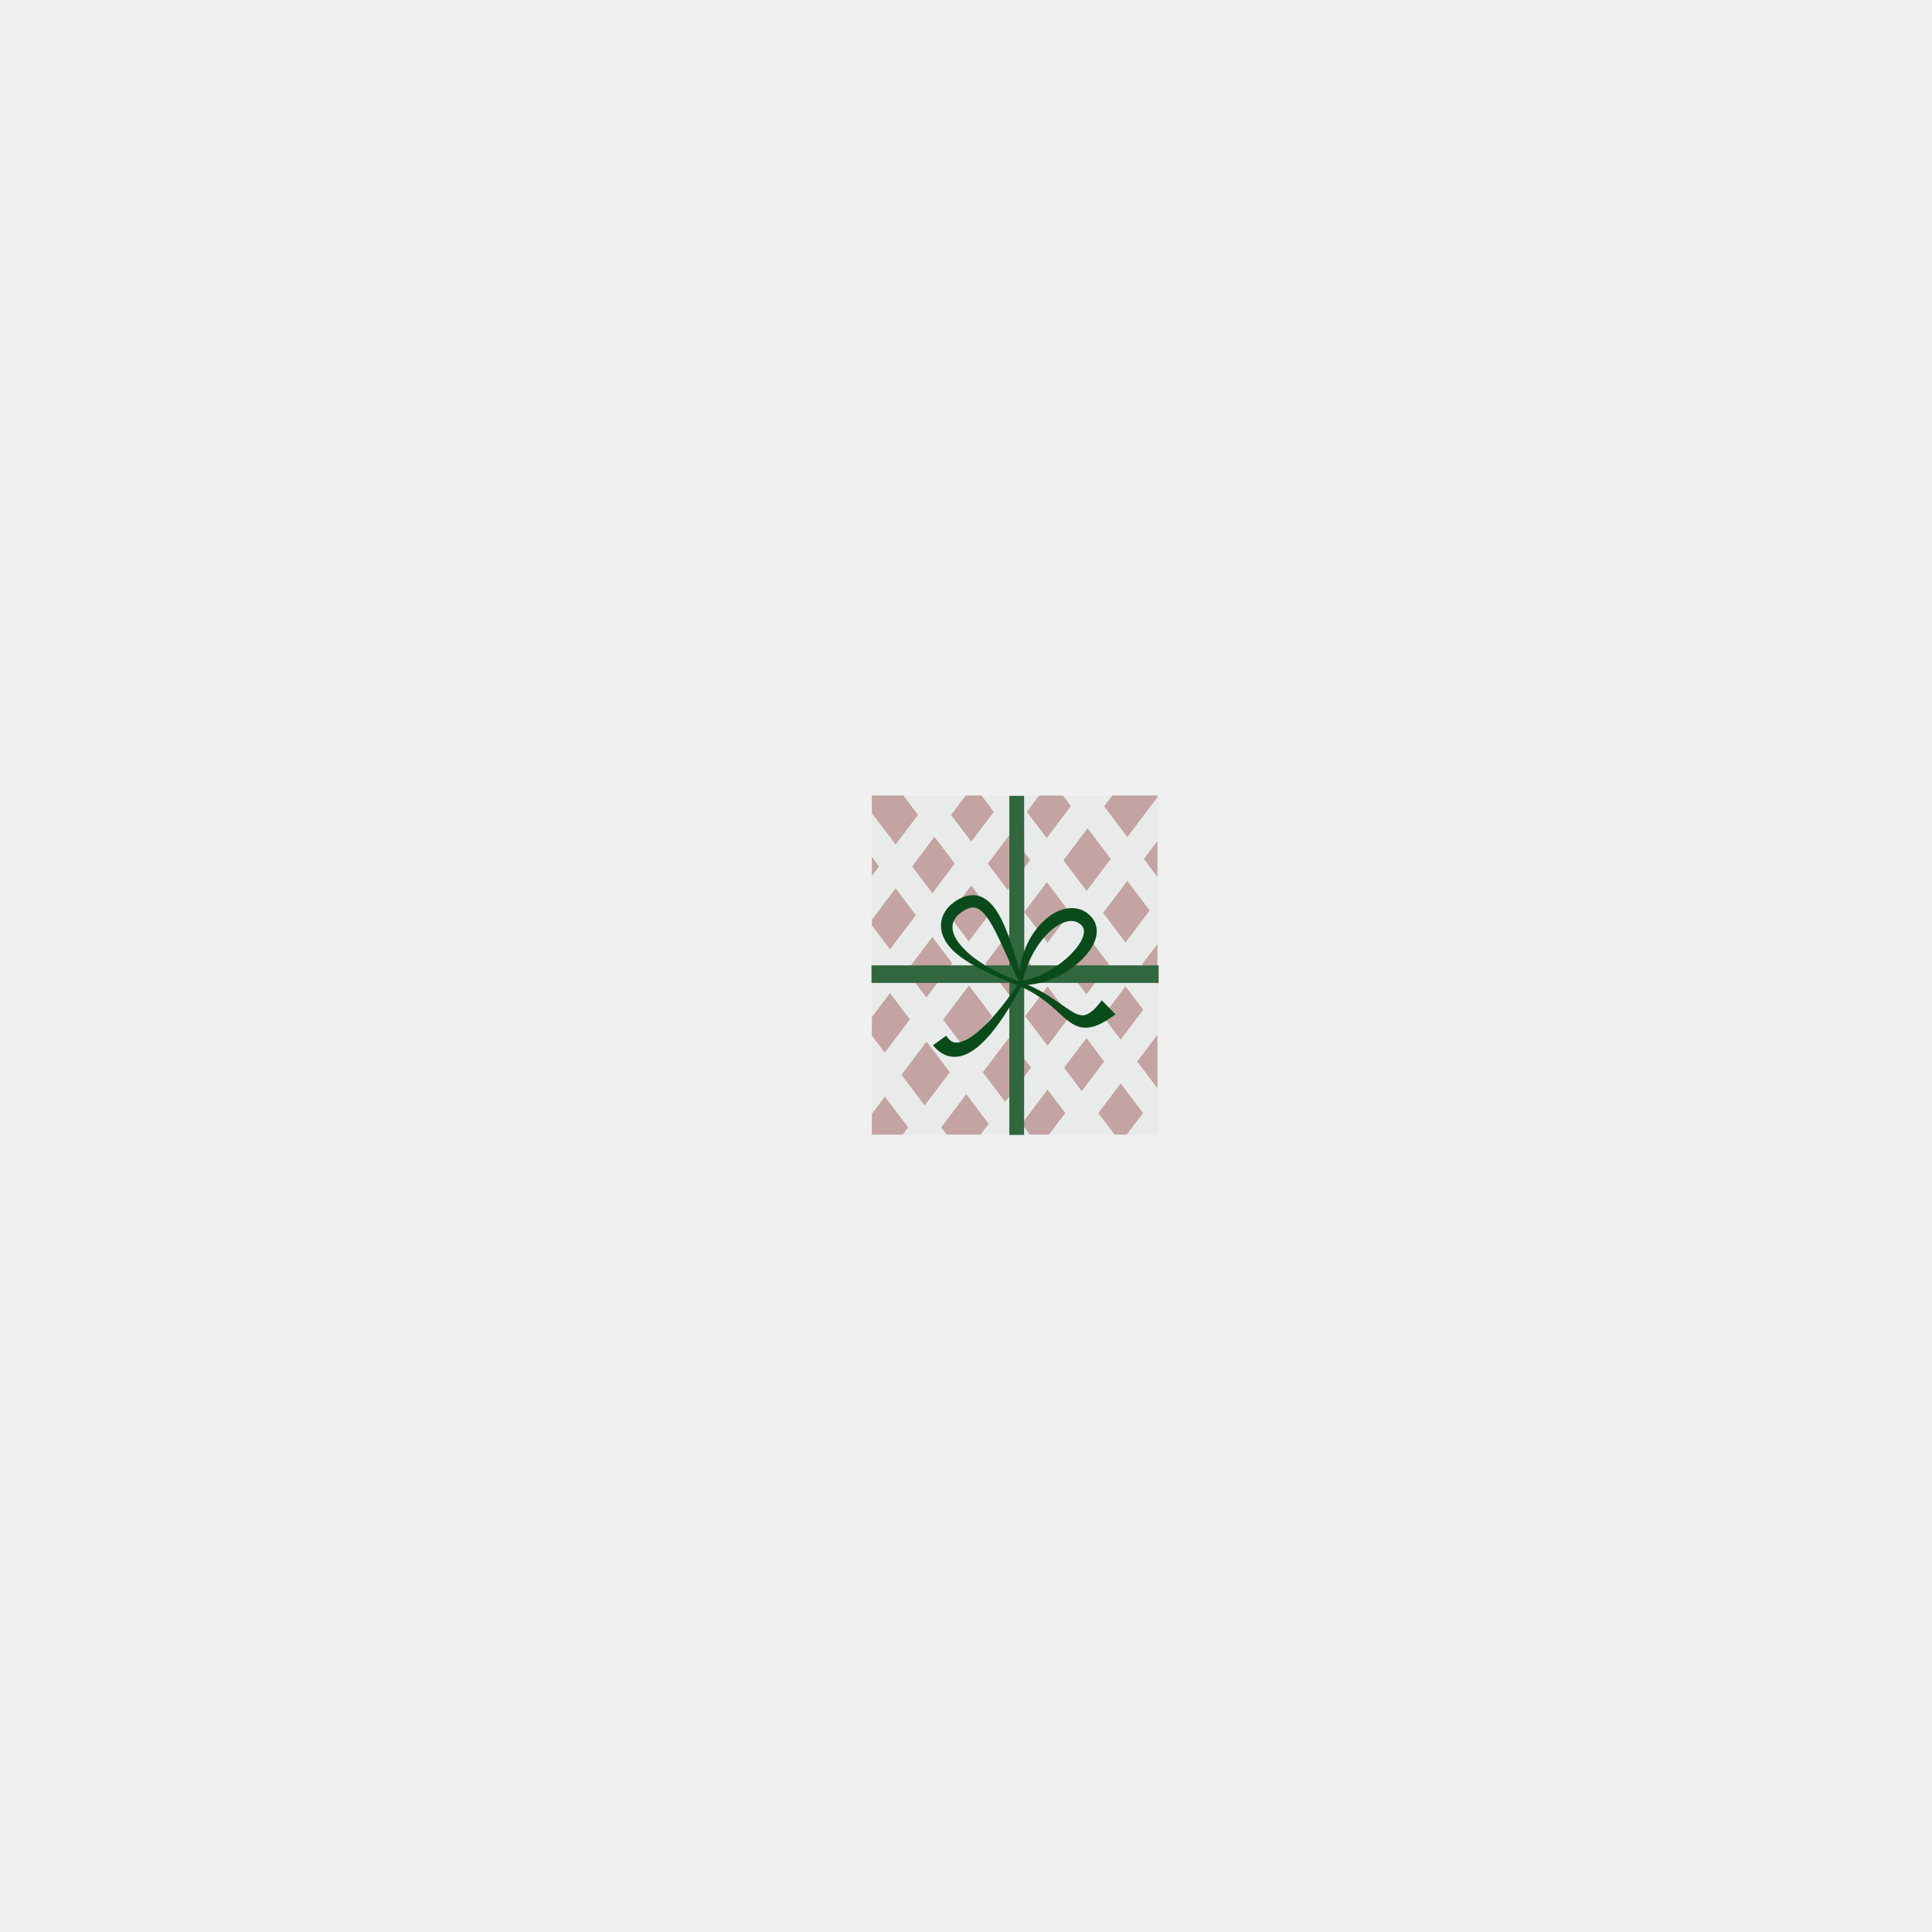
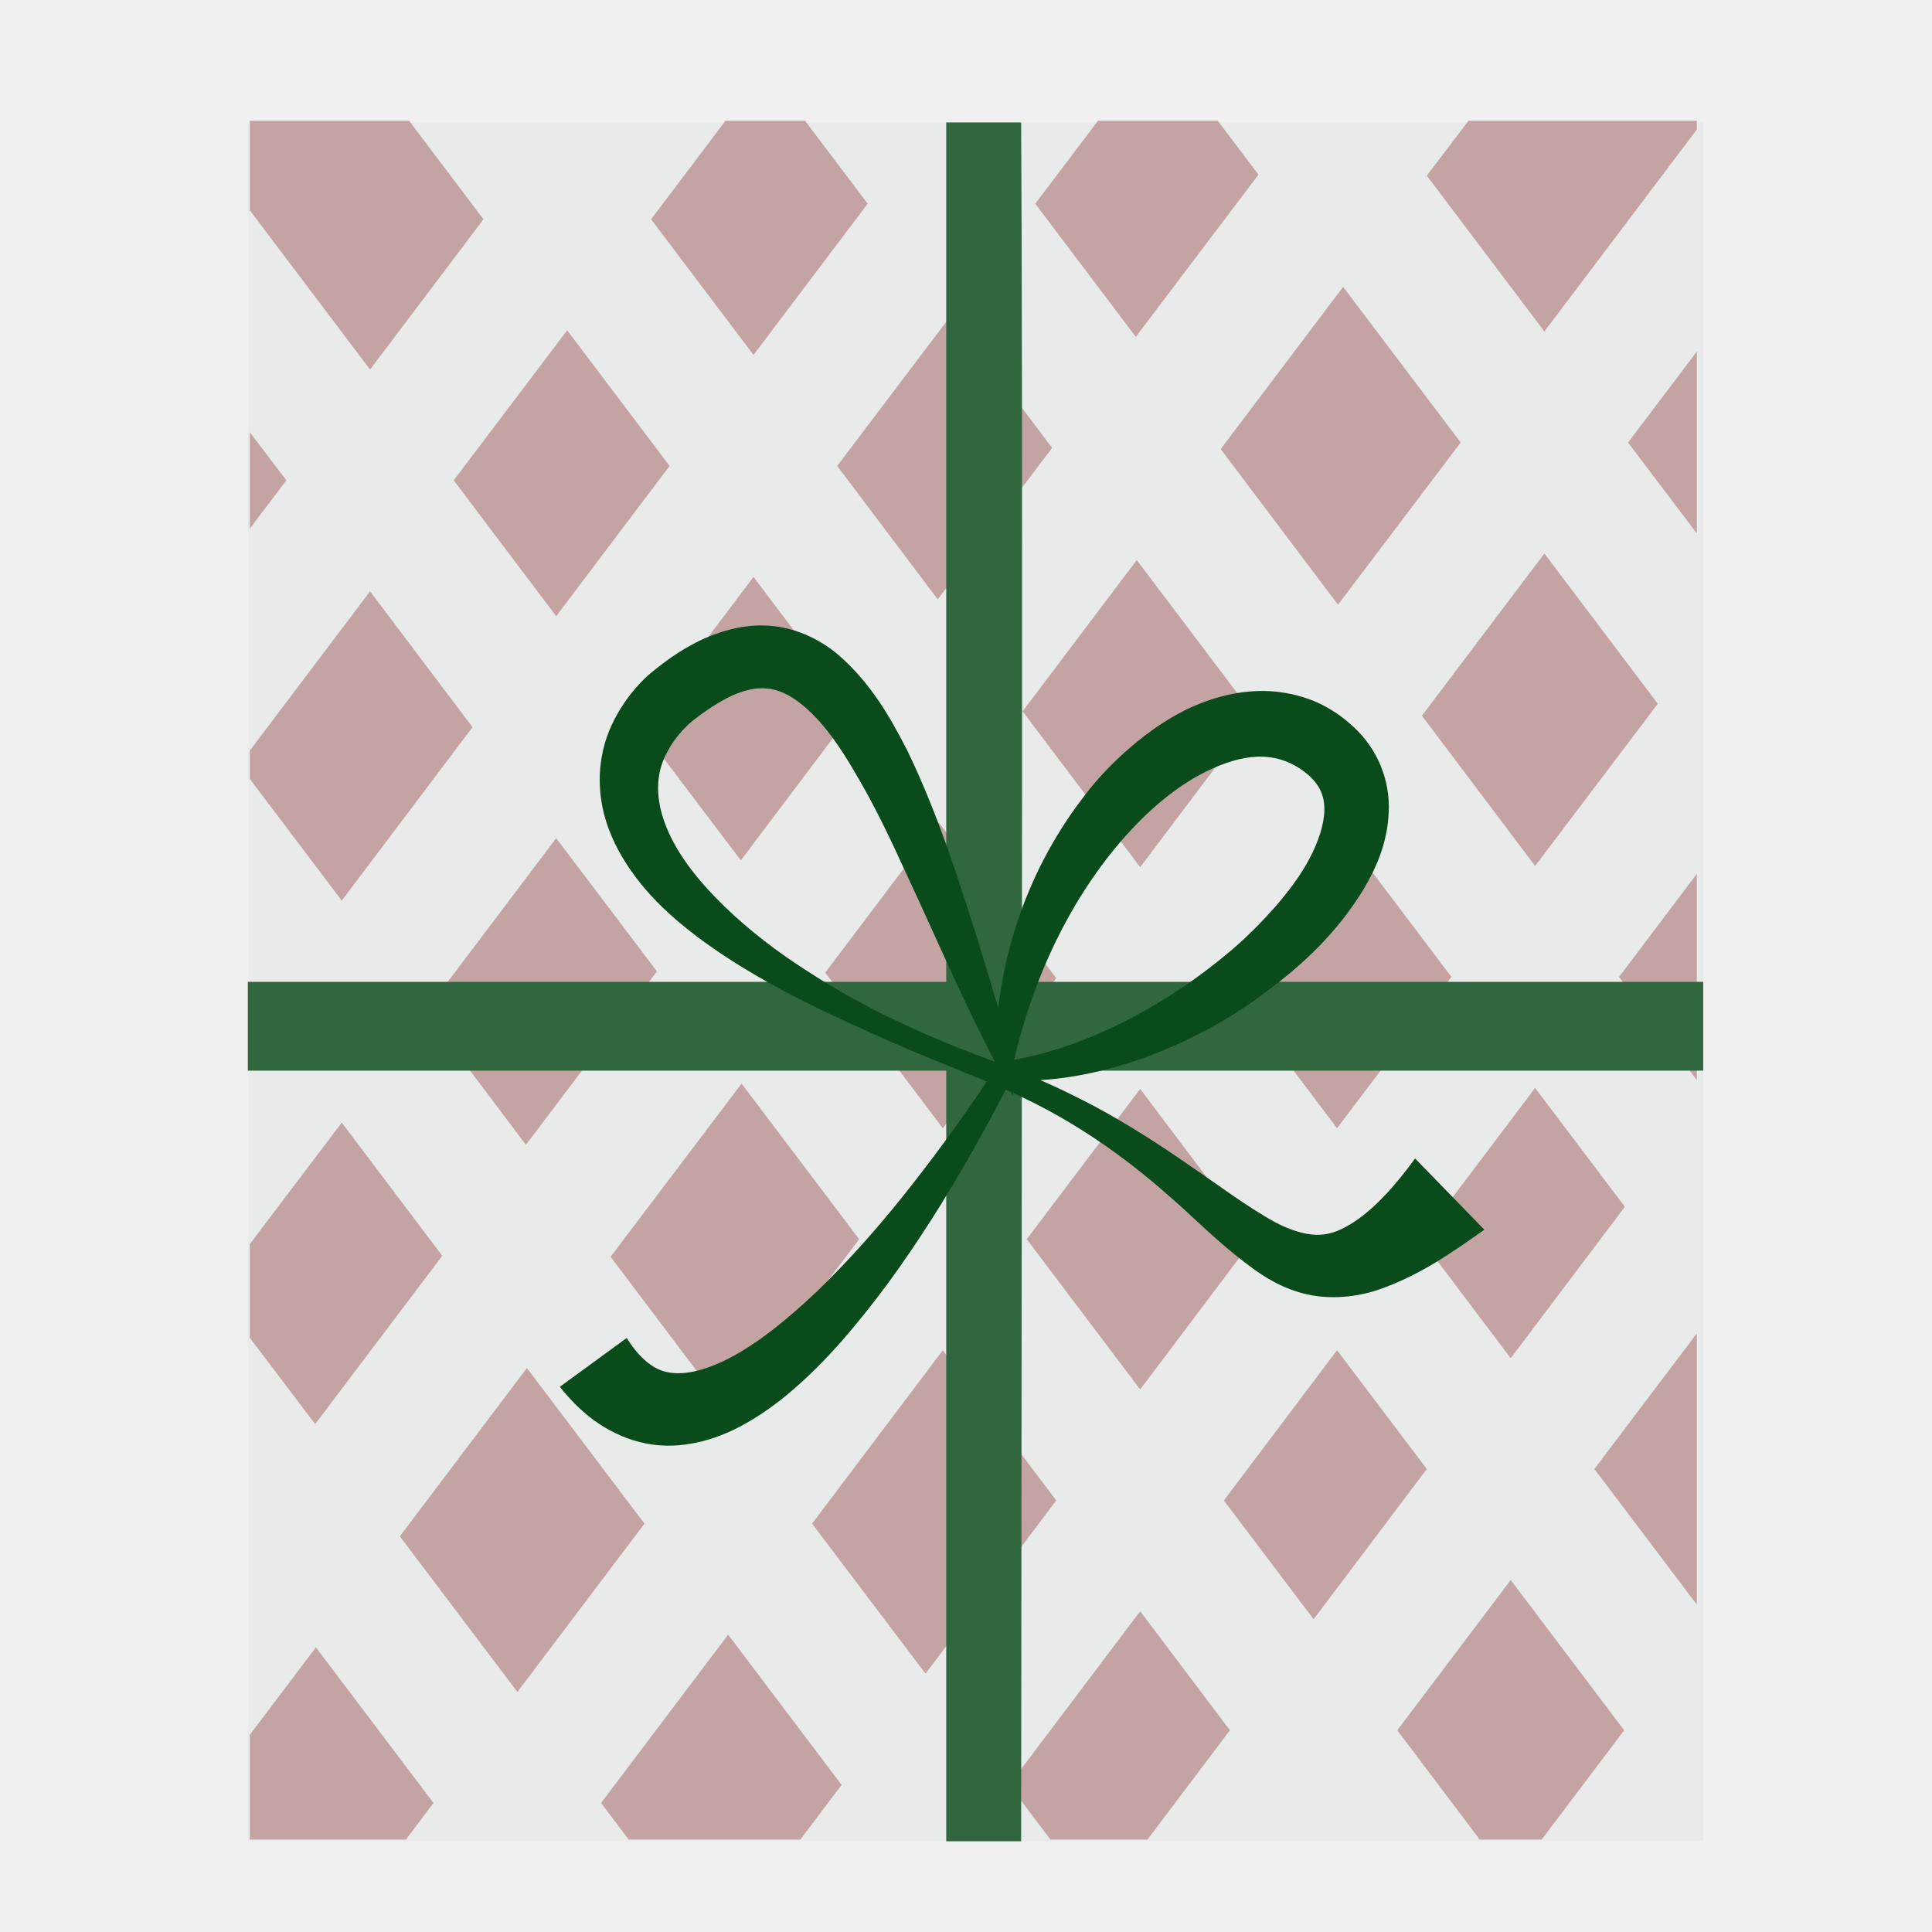
<svg xmlns="http://www.w3.org/2000/svg" version="1.1" id="Layer_1" x="0px" y="0px" viewBox="0 0 792 792" style="enable-background:new 0 0 792 792;" xml:space="preserve">
  <style type="text/css">
	.st0{fill:#FFFFFF;}
	.st1{fill:#E9EBEA;}
	.st2{fill:#C3A4A2;}
	.st3{fill:#30673E;}
	.st4{fill:#094B1A;}
</style>
  <g>
-     <path class="st0" d="M478.49,467.27" />
-     <rect x="357.26" y="326.23" class="st1" width="117.71" height="139.02" />
+     <path class="st0" d="M716,765" />
+     <rect x="101.6" y="50.2" class="st1" width="596.6" height="704.6" />
    <g>
-       <polygon class="st2" points="388.99,375.14 397.13,385.92 406.3,373.77 398.16,362.99   " />
-       <polygon class="st2" points="404.94,354.02 413.07,364.8 422.32,352.56 414.18,341.78   " />
-       <polygon class="st2" points="371.63,398.14 379.76,408.92 390.35,394.9 382.21,384.12   " />
-       <polygon class="st2" points="422.65,437.69 413.48,425.54 402.89,439.56 412.07,451.71   " />
-       <polygon class="st2" points="452.63,435.15 445.37,425.54 436.2,437.69 443.46,447.3   " />
-       <polygon class="st2" points="438.6,416.56 429.43,404.41 420.26,416.56 429.43,428.71   " />
-       <polygon class="st2" points="406.7,416.56 397.2,403.97 386.61,417.99 396.12,430.59   " />
-       <polygon class="st2" points="403.97,394.99 413.48,407.59 422.65,395.44 413.14,382.84   " />
-       <polygon class="st2" points="466.18,435.15 474.46,446.12 474.46,424.18   " />
-       <polygon class="st2" points="419.92,373.87 429.43,386.46 438.67,374.22 429.16,361.63   " />
-       <polygon class="st2" points="462.13,343.14 474.46,326.8 474.46,326.09 455.99,326.09 452.63,330.54   " />
-       <polygon class="st2" points="474.46,403.69 474.46,387 468.17,395.34   " />
-       <polygon class="st2" points="435.94,352.65 445.44,365.24 455.36,352.11 445.85,339.52   " />
-       <polygon class="st2" points="436.2,395.44 445.37,407.59 454.62,395.34 445.44,383.2   " />
-       <polygon class="st2" points="452.22,374.22 461.39,386.37 471.31,373.24 462.13,361.09   " />
-       <polygon class="st2" points="398.16,345.04 407.4,332.8 402.33,326.09 395.89,326.09 389.87,334.06   " />
-       <polygon class="st2" points="405.29,460.69 396.12,448.54 385.83,462.16 388.06,465.11 401.95,465.11   " />
-       <polygon class="st2" points="372.99,417.9 364.85,407.12 357.42,416.95 357.42,424.53 362.7,431.52   " />
-       <polygon class="st2" points="389.34,439.56 379.83,426.97 369.55,440.59 379.06,453.18   " />
-       <polygon class="st2" points="429.43,446.66 418.84,460.69 422.18,465.11 430.02,465.11 436.69,456.28   " />
-       <polygon class="st2" points="372.28,462.16 362.77,449.57 357.42,456.65 357.42,465.11 370.05,465.11   " />
-       <polygon class="st2" points="367.15,346.21 376.32,334.06 370.3,326.09 357.42,326.09 357.42,333.33   " />
-       <polygon class="st2" points="468.65,413.93 461.39,404.32 452.15,416.56 459.41,426.18   " />
-       <polygon class="st2" points="468.58,456.28 459.41,444.13 450.24,456.28 456.91,465.11 461.91,465.11   " />
-       <polygon class="st2" points="382.21,366.17 391.38,354.02 383.09,343.04 373.92,355.18   " />
-       <polygon class="st2" points="357.42,359.09 360.37,355.18 357.42,351.28   " />
-       <polygon class="st2" points="474.46,359.47 474.46,344.75 468.91,352.11   " />
-       <polygon class="st2" points="420.95,332.8 429.09,343.58 439,330.45 435.71,326.09 426.02,326.09   " />
-       <polygon class="st2" points="357.42,397.28 357.42,399 358.07,398.14   " />
-       <polygon class="st2" points="357.42,377.04 357.42,379.33 364.85,389.17 375.44,375.14 367.15,364.16   " />
+       <polygon class="st2" points="262.4,298.1 303.7,352.7 350.1,291.1 308.9,236.5   " />
+       <polygon class="st2" points="343.2,191 384.4,245.7 431.3,183.6 390.1,129   " />
+       <polygon class="st2" points="174.4,414.6 215.6,469.3 269.3,398.2 228,343.6   " />
+       <polygon class="st2" points="433,615.1 386.5,553.5 332.9,624.6 379.4,686.1   " />
+       <polygon class="st2" points="584.9,602.2 548.1,553.5 501.7,615.1 538.5,663.8   " />
+       <polygon class="st2" points="513.8,508 467.4,446.4 420.9,508 467.4,569.6   " />
+       <polygon class="st2" points="352.2,508 304,444.2 250.3,515.2 298.5,579.1   " />
+       <polygon class="st2" points="338.3,398.7 386.5,462.5 433,401 384.8,337.1   " />
+       <polygon class="st2" points="653.6,602.2 695.6,657.8 695.6,546.6   " />
+       <polygon class="st2" points="419.2,291.6 467.4,355.5 514.2,293.4 466,229.6   " />
+       <polygon class="st2" points="633.1,135.9 695.6,53.1 695.6,49.5 602,49.5 584.9,72   " />
+       <polygon class="st2" points="695.6,442.8 695.6,358.2 663.7,400.5   " />
+       <polygon class="st2" points="500.4,184.1 548.5,247.9 598.8,181.4 550.6,117.6   " />
+       <polygon class="st2" points="501.7,401 548.1,462.5 595,400.5 548.5,338.9   " />
+       <polygon class="st2" points="582.9,293.4 629.3,355 679.6,288.5 633.1,226.9   " />
+       <polygon class="st2" points="308.9,145.5 355.7,83.5 330,49.5 297.4,49.5 266.9,89.9   " />
+       <polygon class="st2" points="345,731.7 298.5,670.1 246.4,739.1 257.7,754.1 328.1,754.1   " />
+       <polygon class="st2" points="181.3,514.8 140.1,460.2 102.4,510 102.4,548.4 129.2,583.8   " />
+       <polygon class="st2" points="264.2,624.6 216,560.8 163.9,629.8 212.1,693.6   " />
+       <polygon class="st2" points="467.4,660.5 413.7,731.7 430.6,754.1 470.4,754.1 504.2,709.3   " />
+       <polygon class="st2" points="177.7,739.1 129.5,675.3 102.4,711.2 102.4,754.1 166.4,754.1   " />
+       <polygon class="st2" points="151.7,151.5 198.2,89.9 167.7,49.5 102.4,49.5 102.4,86.2   " />
+       <polygon class="st2" points="666.1,494.7 629.3,446 582.5,508 619.3,556.8   " />
+       <polygon class="st2" points="665.8,709.3 619.3,647.7 572.8,709.3 606.6,754.1 632,754.1   " />
+       <polygon class="st2" points="228,252.6 274.5,191 232.5,135.4 186,196.9   " />
+       <polygon class="st2" points="102.4,216.7 117.4,196.9 102.4,177.2   " />
+       <polygon class="st2" points="695.6,218.7 695.6,144.1 667.4,181.4   " />
+       <polygon class="st2" points="424.4,83.5 465.6,138.1 515.9,71.6 499.2,49.5 450.1,49.5   " />
+       <polygon class="st2" points="102.4,410.3 102.4,419 105.7,414.6   " />
+       <polygon class="st2" points="102.4,307.7 102.4,319.3 140.1,369.2 193.7,298.1 151.7,242.4   " />
    </g>
-     <rect x="357.26" y="395.74" class="st3" width="117.71" height="7.19" />
-     <path class="st3" d="M419.81,465.26c0.06-58.61,0.13-120.16,0-139.02h-6.05v139.02H419.81z" />
+     <rect x="101.6" y="402.5" class="st3" width="596.6" height="36.4" />
+     <path class="st3" d="M418.6,754.8c0.3-297,0.7-609,0-704.6h-30.7v704.6H418.6z" />
    <g>
-       <path class="st4" d="M387.9,424.56c0.8,1.29,1.71,2.19,2.7,2.58c0.98,0.42,2.36,0.34,3.87-0.19c1.51-0.53,3.06-1.44,4.54-2.52    c1.48-1.08,2.91-2.32,4.29-3.63c2.75-2.65,5.3-5.59,7.72-8.66c2.41-3.07,4.71-6.27,6.82-9.55l0.24-0.38h0.37h0    c3.45-0.55,6.74-1.72,9.81-3.29c3.08-1.55,5.94-3.5,8.53-5.69c1.3-1.1,2.48-2.3,3.58-3.53c1.09-1.24,2.07-2.56,2.79-3.91    c0.71-1.35,1.18-2.75,1.2-3.91c0.01-1.16-0.36-2-1.23-2.8c-0.94-0.83-2.03-1.36-3.25-1.5c-1.23-0.15-2.62,0.11-3.99,0.67    c-2.78,1.09-5.38,3.22-7.59,5.68c-4.44,5-7.47,11.41-9.08,18.3l0,0l-0.06,2.76l-1.35-2.56c-2.71-5.15-4.98-10.5-7.39-15.69    c-1.19-2.59-2.41-5.16-3.8-7.54c-1.34-2.37-2.9-4.66-4.7-6.02c-1.78-1.38-3.42-1.51-5.53-0.56c-1.01,0.47-2.08,1.18-3.06,1.96    c-0.24,0.18-0.46,0.37-0.62,0.55c-0.18,0.16-0.37,0.39-0.55,0.59c-0.35,0.43-0.67,0.87-0.91,1.34c-1.06,1.83-1.02,4.01-0.08,6.27    c0.93,2.25,2.67,4.38,4.63,6.3c1.98,1.91,4.23,3.65,6.62,5.18c2.38,1.55,4.88,2.94,7.47,4.17c2.58,1.24,5.25,2.29,7.95,3.3    c2.75,1.01,5.44,2.23,8.03,3.62c2.59,1.4,5.09,2.99,7.5,4.67c2.41,1.64,4.77,3.43,7.07,4.68c1.16,0.59,2.29,0.95,3.24,0.97    c0.95,0.02,1.81-0.28,2.74-0.84c1.86-1.11,3.67-3.15,5.25-5.32l5.61,5.77c-2.57,1.8-5.16,3.68-8.63,4.88    c-1.72,0.57-3.81,0.79-5.72,0.36c-1.91-0.44-3.44-1.37-4.7-2.32c-2.56-1.89-4.52-3.96-6.69-5.82c-2.14-1.88-4.39-3.6-6.78-5.12    c-2.39-1.51-4.93-2.81-7.55-3.89c-2.68-1.08-5.38-2.17-8.05-3.33c-5.31-2.36-10.66-4.8-15.52-8.42c-2.4-1.84-4.73-3.98-6.35-6.94    c-0.81-1.46-1.41-3.17-1.52-5c-0.13-1.83,0.22-3.74,1.02-5.39c0.39-0.83,0.89-1.59,1.43-2.29c0.52-0.66,1.22-1.42,1.87-1.91    c1.27-1.03,2.6-1.96,4.23-2.67c1.59-0.7,3.53-1.18,5.53-0.94c2,0.22,3.82,1.17,5.17,2.29c2.69,2.33,4.22,5.08,5.61,7.75    c1.32,2.72,2.39,5.47,3.37,8.22c1.92,5.52,3.53,11.05,5.16,16.59l-1.41,0.2l0,0c-0.05-7.37,2.31-14.92,6.98-21.07    c1.15-1.55,2.51-2.97,4.01-4.27c1.51-1.28,3.19-2.47,5.14-3.29c1.94-0.82,4.16-1.36,6.52-1.14c1.17,0.11,2.36,0.41,3.45,0.91    c1.11,0.52,2.03,1.17,2.92,2c0.88,0.82,1.66,1.89,2.16,3.09c0.5,1.2,0.71,2.51,0.66,3.72c-0.09,2.46-0.99,4.5-2.03,6.26    c-2.13,3.52-4.98,6.17-8.04,8.41c-3.06,2.24-6.43,3.98-9.96,5.25c-3.53,1.23-7.3,1.98-11.03,1.73l0,0l0.61-0.38    c-1.78,3.58-3.72,7.03-5.83,10.43c-2.11,3.39-4.39,6.71-7,9.85c-1.31,1.57-2.71,3.09-4.27,4.52c-1.56,1.42-3.3,2.77-5.41,3.81    c-1.06,0.51-2.23,0.95-3.53,1.17c-1.29,0.23-2.73,0.23-4.12-0.12c-1.39-0.34-2.69-1-3.77-1.8c-1.08-0.81-1.97-1.74-2.73-2.69    L387.9,424.56z" />
+       <path class="st4" d="M256.9,548.5c4.1,6.5,8.7,11.1,13.7,13.1c5,2.1,12,1.7,19.6-1c7.7-2.7,15.5-7.3,23-12.8    c7.5-5.5,14.7-11.8,21.7-18.4c13.9-13.4,26.9-28.3,39.1-43.9c12.2-15.6,23.9-31.8,34.6-48.4l1.2-1.9h1.9l0,0    c17.5-2.8,34.2-8.7,49.7-16.7c15.6-7.9,30.1-17.7,43.2-28.8c6.6-5.6,12.6-11.7,18.1-17.9c5.5-6.3,10.5-13,14.1-19.8    c3.6-6.8,6-13.9,6.1-19.8c0.1-5.9-1.8-10.1-6.2-14.2c-4.8-4.2-10.3-6.9-16.5-7.6c-6.2-0.8-13.3,0.6-20.2,3.4    c-14.1,5.5-27.3,16.3-38.5,28.8c-22.5,25.3-37.9,57.8-46,92.7l0,0l-0.3,14l-6.8-13c-13.7-26.1-25.2-53.2-37.5-79.5    c-6-13.1-12.2-26.2-19.3-38.2c-6.8-12-14.7-23.6-23.8-30.5c-9-7-17.3-7.7-28-2.8c-5.1,2.4-10.5,6-15.5,9.9    c-1.2,0.9-2.3,1.9-3.1,2.8c-0.9,0.8-1.9,2-2.8,3c-1.8,2.2-3.4,4.4-4.6,6.8c-5.4,9.3-5.2,20.3-0.4,31.8    c4.7,11.4,13.5,22.2,23.5,31.9c10,9.7,21.4,18.5,33.6,26.3c12.1,7.9,24.7,14.9,37.9,21.1c13.1,6.3,26.6,11.6,40.3,16.7    c13.9,5.1,27.6,11.3,40.7,18.3c13.1,7.1,25.8,15.2,38,23.7c12.2,8.3,24.2,17.4,35.8,23.7c5.9,3,11.6,4.8,16.4,4.9    c4.8,0.1,9.2-1.4,13.9-4.3c9.4-5.6,18.6-16,26.6-27l28.4,29.2c-13,9.1-26.2,18.7-43.7,24.7c-8.7,2.9-19.3,4-29,1.8    c-9.7-2.2-17.4-6.9-23.8-11.8c-13-9.6-22.9-20.1-33.9-29.5c-10.8-9.5-22.2-18.2-34.4-25.9c-12.1-7.7-25-14.2-38.3-19.7    c-13.6-5.5-27.3-11-40.8-16.9c-26.9-12-54-24.3-78.7-42.7c-12.2-9.3-24-20.2-32.2-35.2c-4.1-7.4-7.1-16.1-7.7-25.3    c-0.7-9.3,1.1-19,5.2-27.3c2-4.2,4.5-8.1,7.2-11.6c2.6-3.3,6.2-7.2,9.5-9.7c6.4-5.2,13.2-9.9,21.4-13.5c8.1-3.5,17.9-6,28-4.8    c10.1,1.1,19.4,5.9,26.2,11.6c13.6,11.8,21.4,25.7,28.4,39.3c6.7,13.8,12.1,27.7,17.1,41.7c9.7,28,17.9,56,26.2,84.1l-7.1,1l0,0    c-0.3-37.4,11.7-75.6,35.4-106.8c5.8-7.9,12.7-15.1,20.3-21.6c7.7-6.5,16.2-12.5,26-16.7c9.8-4.2,21.1-6.9,33-5.8    c5.9,0.6,12,2.1,17.5,4.6c5.6,2.6,10.3,5.9,14.8,10.1c4.5,4.2,8.4,9.6,10.9,15.7c2.5,6.1,3.6,12.7,3.3,18.9    c-0.5,12.5-5,22.8-10.3,31.7c-10.8,17.8-25.2,31.3-40.7,42.6C503,418.7,485.9,427.5,468,434c-17.9,6.2-37,10-55.9,8.8l0,0l3.1-1.9    c-9,18.1-18.9,35.6-29.5,52.9c-10.7,17.2-22.2,34-35.5,49.9c-6.6,8-13.7,15.7-21.6,22.9c-7.9,7.2-16.7,14-27.4,19.3    c-5.4,2.6-11.3,4.8-17.9,5.9c-6.5,1.2-13.8,1.2-20.9-0.6c-7-1.7-13.6-5.1-19.1-9.1c-5.5-4.1-10-8.8-13.8-13.6L256.9,548.5z" />
    </g>
  </g>
</svg>
